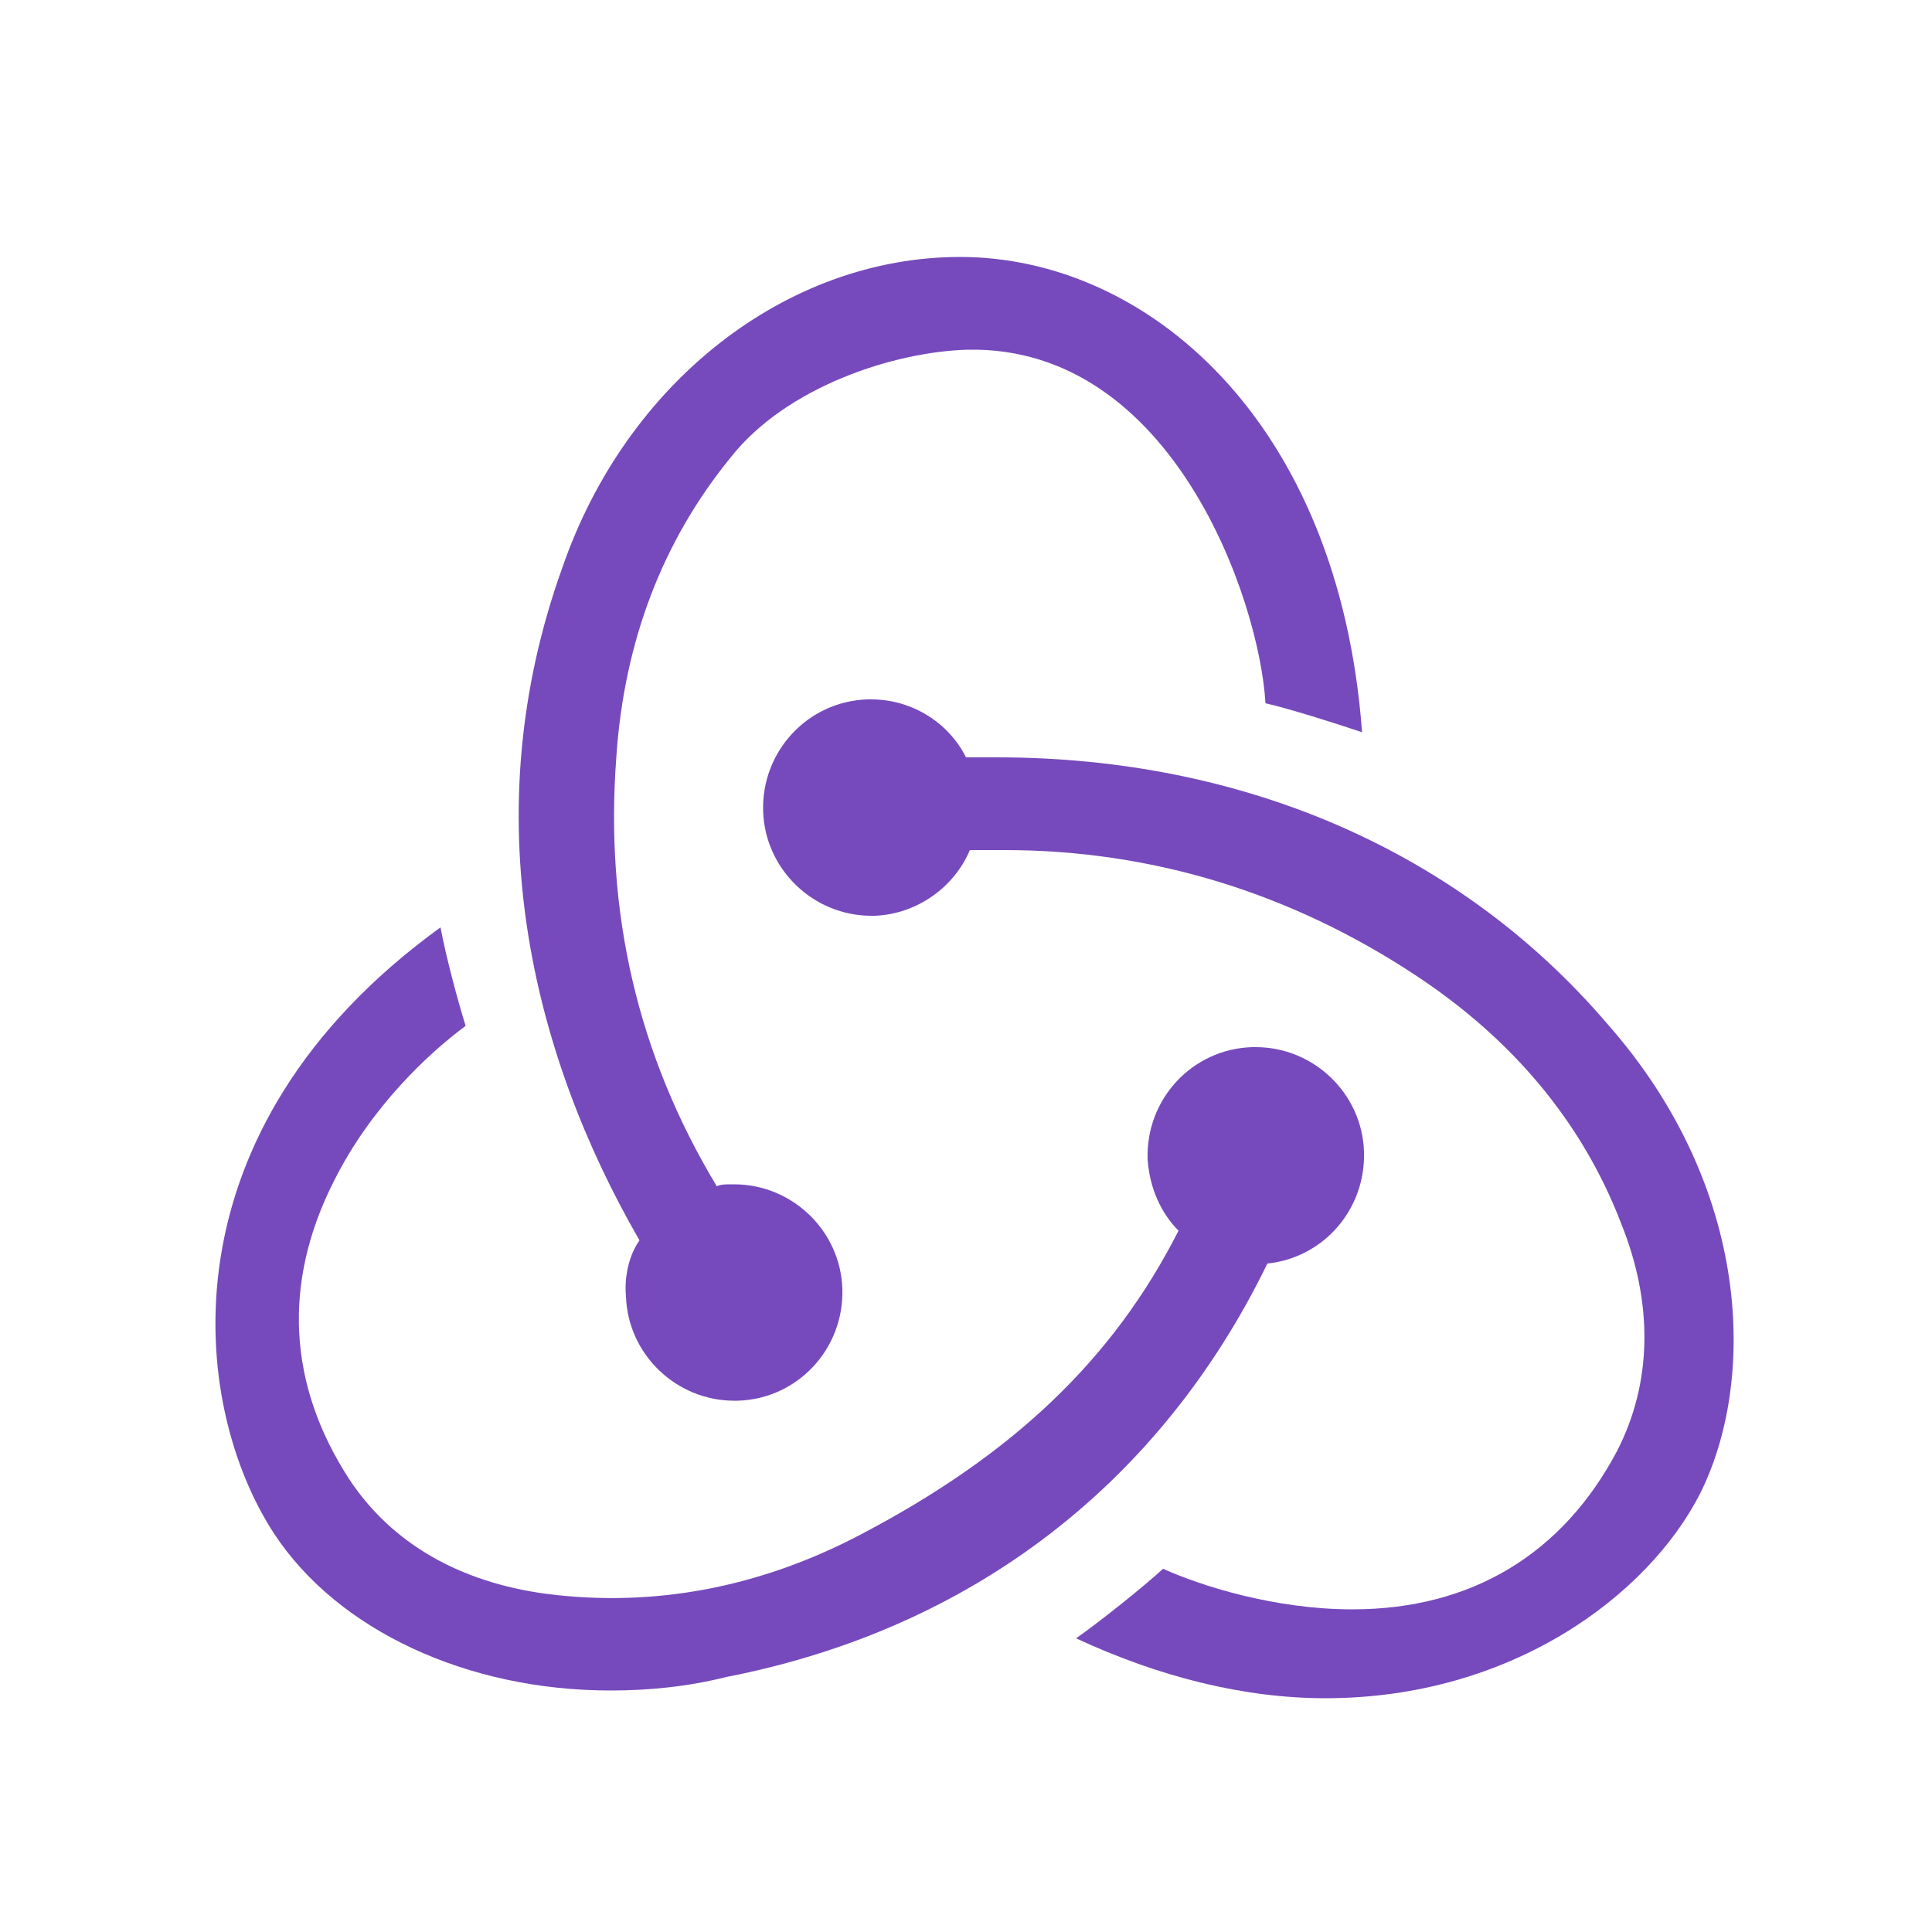
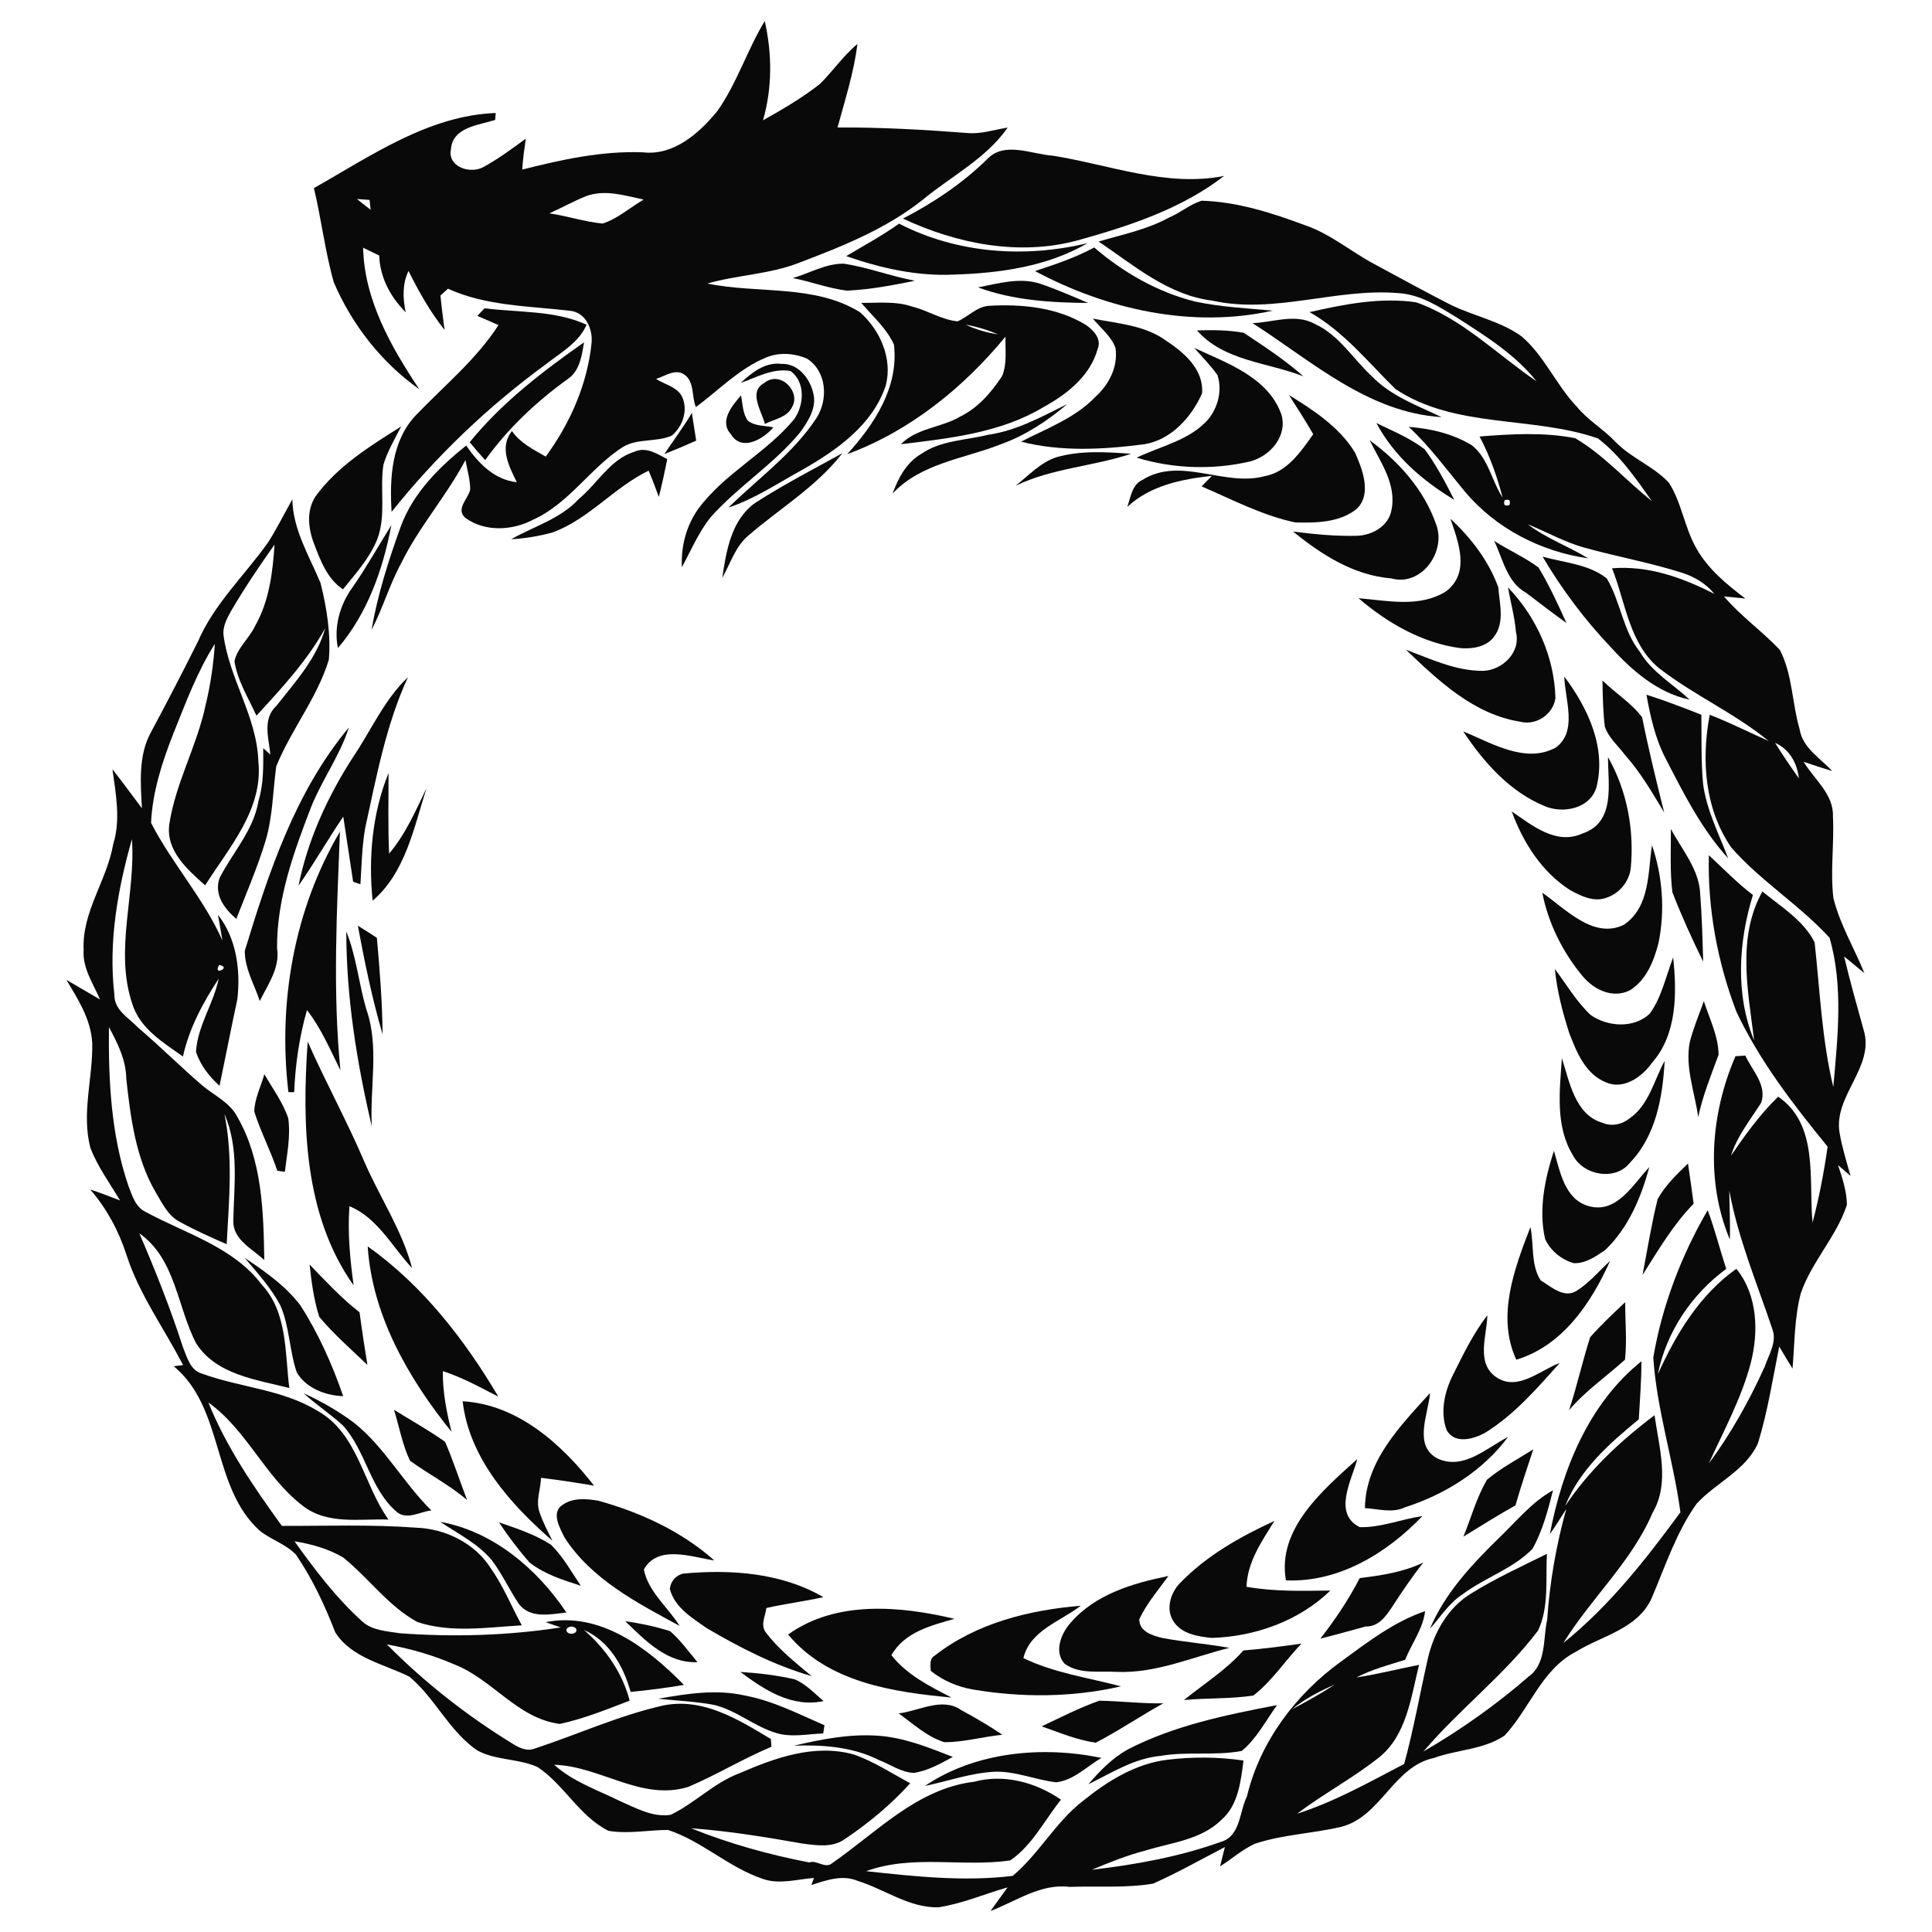
- <svg xmlns="http://www.w3.org/2000/svg" viewBox="0 0 100 100">
-   <g fill="#764ABC">
-     <path d="M65.6 65.4c2.9-.3 5.1-2.8 5-5.8-.1-3-2.6-5.4-5.6-5.4h-.2c-3.1.1-5.5 2.7-5.4 5.8.1 1.5.7 2.8 1.6 3.7-3.4 6.7-8.6 11.6-16.4 15.7-5.3 2.8-10.8 3.8-16.3 3.1-4.5-.6-8-2.6-10.2-5.9-3.2-4.9-3.5-10.2-.8-15.5 1.9-3.8 4.9-6.6 6.8-8-.4-1.3-1-3.5-1.3-5.1-14.5 10.5-13 24.7-8.6 31.4 3.3 5 10 8.1 17.4 8.1 2 0 4-.2 6-.7 12.8-2.5 22.5-10.1 28-21.4z" />
-     <path d="M83.2 53c-7.6-8.9-18.8-13.8-31.6-13.8H50c-.9-1.8-2.8-3-4.9-3h-.2c-3.1.1-5.5 2.7-5.4 5.8.1 3 2.6 5.4 5.6 5.4h.2c2.2-.1 4.1-1.5 4.9-3.4H52c7.6 0 14.8 2.2 21.3 6.5 5 3.3 8.6 7.6 10.6 12.8 1.7 4.2 1.6 8.3-.2 11.8-2.8 5.3-7.5 8.2-13.7 8.2-4 0-7.8-1.2-9.8-2.1-1.1 1-3.1 2.6-4.5 3.6 4.3 2 8.7 3.1 12.9 3.1 9.6 0 16.7-5.3 19.4-10.6 2.9-5.8 2.7-15.8-4.8-24.3z" />
-     <path d="M32.4 67.1c.1 3 2.6 5.4 5.6 5.4h.2c3.1-.1 5.5-2.7 5.4-5.8-.1-3-2.6-5.4-5.6-5.4h-.2c-.2 0-.5 0-.7.1-4.1-6.8-5.8-14.2-5.2-22.2.4-6 2.4-11.2 5.9-15.5 2.9-3.7 8.5-5.5 12.3-5.6 10.6-.2 15.1 13 15.4 18.3 1.3.3 3.5 1 5 1.5-1.2-16.2-11.2-24.6-20.8-24.6-9 0-17.3 6.5-20.6 16.1-4.6 12.8-1.6 25.1 4 34.8-.5.7-.8 1.8-.7 2.9z" />
+ <svg xmlns="http://www.w3.org/2000/svg" version="1.1" id="svg2" x="0px" y="0px" width="600px" height="600px" viewBox="0 0 600 600" enable-background="new 0 0 600 600" xml:space="preserve">
+   <g id="_x23_090909ff">
+     <path id="path26" fill="#090909" d="M222.751,34.533c6.117-8.676,9.273-18.967,14.752-28.003   c2.302,10.217,2.354,20.754-0.545,30.83c6.086-3.382,12.09-6.939,17.6-11.216c4.082-3.989,7.289-8.841,11.73-12.48   c-1.121,8.841-3.845,17.354-6.189,25.927c13.426-0.083,26.842,0.688,40.227,1.707c4.287,0.421,8.429-1.018,12.615-1.676   c-6.765,9.726-17.589,15.092-26.493,22.504c-11.318,8.975-24.868,14.382-38.242,19.46c-9.149,3.608-19.152,3.773-28.538,6.466   c15.698,3.249,33.267,0.144,47.423,8.923c6.209,5.511,10.146,14.341,8.019,22.658c-4.05,12.368-15.349,20.263-26.173,26.39   c-7.443,4.102-14.598,8.923-22.709,11.606c9.242-9.067,20.057-16.767,27.274-27.705c3.783-5.757,3.29-14.649-2.889-18.546   c-4-1.727-8.841-2.056-12.86-0.277c-8.286,3.454-14.526,10.074-21.63,15.317c-1.357-3.012-0.38-7.792-3.496-10.023   c-2.816-2.066-6.075,0.411-8.882,1.285c2.457,1.594,6.045,2.334,7.782,4.996c2.426,4.134,0.637,9.808-2.971,12.645   c-4.78,2.066-10.527,0.741-15.102,3.485c-10.106,6.466-16.695,17.518-27.808,22.555c-6.466,3.434-15.03,3.917-21.116-0.524   c-3.104-2.683,0.761-5.839,1.491-8.697c0.041-3.135-0.936-6.199-1.47-9.273c-5.85,11.123-14.352,20.632-19.903,31.931   c-3.67,6.682-5.726,14.084-9.263,20.817c1.892-11,5.315-21.691,9.098-32.167c3.804-10.311,11.863-18.35,20.293-25.083   c3.783,5.459,8.677,10.629,15.729,11.391c-2.437-4.945-5.541-10.835-1.521-15.893c2.591,3.711,6.662,5.757,10.496,7.936   c7.566-10.322,12.943-22.493,14.238-35.302c0.421-4.297-1.83-9.468-6.62-9.972c-12.738-1.511-26.051-1.429-37.976-6.867   c-0.771,0.709-1.552,1.418-2.333,2.118c0.339,3.578,0.802,7.134,1.274,10.701c-4.472-5.644-8.008-11.925-11.195-18.339   c-1.953,4.06-1.778,8.543-0.873,12.85c-4.74-4.791-7.988-10.743-8.225-17.621c-1.666-0.822-3.341-1.634-5.006-2.446   c0.36,16.212,8.697,30.84,17.456,43.968c-11.75-8.316-20.89-20.016-26.554-33.206c-2.724-9.602-3.855-19.573-6.179-29.267   c17.651-9.952,35.519-22.535,56.47-23.326c-0.042,0.535-0.144,1.625-0.186,2.159c-5.15,1.655-13.23,2.21-13.724,9.118   c-1.1,5.376,5.675,7.68,9.849,5.633c4.739-2.549,9.057-5.777,13.395-8.933c-0.463,3.187-0.915,6.384-1.11,9.602   c12.254-3.105,24.672-5.839,37.42-5.367C209.224,48.432,217.108,41.39,222.751,34.533 M182.197,60.851   c-3.968,1.563-7.689,3.669-11.586,5.407c5.562,0.802,10.958,2.652,16.551,3.167c4.637-1.511,8.513-4.955,12.707-7.453   C194.122,60.769,188.035,58.774,182.197,60.851 M110.852,61.807c1.398,1.131,2.817,2.252,4.256,3.341   c-0.083-0.76-0.257-2.302-0.339-3.063C113.463,61.992,112.157,61.899,110.852,61.807z" />
+     <path id="path28" fill="#090909" d="M306.607,49.398c5.306-5.644,13.951-1.439,20.428-1.039c17.547,2.817,35.22,9.83,53.128,6.282   c-13.271,10.27-29.503,15.544-45.449,19.995c-18.165,4.944-37.543,1.11-54.29-6.754C289.934,62.948,298.939,56.934,306.607,49.398z   " />
+     <path id="path30" fill="#090909" d="M362.943,67.625c3.547-1.48,6.549-4.133,10.229-5.294c11.029,0.329,21.712,3.732,31.981,7.566   c7.956,2.673,14.37,8.245,21.701,12.141c7.803,4.225,15.595,8.492,23.499,12.532c7.247,3.588,15.513,5.089,22.153,9.869   c7.126,6.065,10.743,15.102,17.158,21.825c3.434,4.236,8.266,6.971,11.997,10.918c4.884,5.099,11.884,7.587,16.653,12.758   c4,6.271,4.82,13.991,8.544,20.406c3.609,6.436,9.405,11.154,15.194,15.543c-2.221-0.216-4.441-0.463-6.661-0.668   c5.211,6.127,11.886,10.804,17.373,16.623c3.918,7.597,3.772,16.592,6.137,24.693c0.958,5.757,6.384,8.923,10.105,12.891   c-2.989-0.863-5.932-1.861-8.872-2.848c3.218,5.397,9.365,10.044,9.1,16.932c0.442,8.46-0.865,16.962,0.146,25.403   c2.034,8.193,6.465,15.513,9.621,23.295c-2.109-1.728-4.206-3.454-6.28-5.17c1.777,7.658,3.968,15.214,6.045,22.802   c3.576,11.544-9.541,20.539-7.443,32.104c0.771,4.504,2.16,8.853,3.382,13.242c-1.306-1.101-2.6-2.221-3.885-3.342   c1.348,3.99,2.674,8.03,2.765,12.297c-3.237,9.908-10.948,17.65-14.341,27.52c-1.993,7.617-1.882,15.555-2.56,23.357   c-1.43-2.251-2.774-4.556-4.123-6.837c-2.024,10.045-3.598,20.223-6.609,30.029c-3.784,8.451-13.026,12.244-19.03,18.752   c-6.372,8.923-9.745,19.45-14.012,29.421c-4.317,9.509-15.35,11.543-23.491,16.573c-10.683,5.507-14.361,17.753-22.186,26.06   c-6.425,4.359-14.782,4.339-21.928,6.939c-12.571,2.652-16.458,18.287-28.836,21.396c-8.85,2.084-18.102,2.352-26.779,5.25   c-3.907,1.8-7.155,4.709-10.765,7.012c0.461-2.006,0.975-4.01,1.479-5.993c-7.401,3.833-14.68,7.967-22.296,11.358   c-8.553,1.439-17.324,0.701-25.957,1.008c-8.996-1.11-16.531,4.462-24.539,7.483c1.758-2.458,3.547-4.871,5.305-7.331   c-7.157,2.057-14.105,5.068-21.497,6.198c-9.149,0.175-16.695-5.633-25.124-8.233c-4.74-1.986-9.756-0.165-14.311,1.314   c0.257-0.74,0.514-1.472,0.781-2.2c-5.212,0.392-10.702,2.096-15.811,0.309c-10.589-3.527-18.916-11.739-29.494-15.226   c-6.158,0.028-12.326,1.313-18.484,0.277c-9.077-4.514-13.744-14.31-22.041-19.817c-5.921-2.652-12.922-2.028-18.668-5.12   c-8.759-5.941-13.086-16.243-21.126-22.926c-7.834-3.938-17.949-5.797-22.997-13.726c-3.279-8.427-7.114-16.693-12.233-24.179   c-3.125-3.269-7.7-4.616-11.206-7.401c-15.05-13.517-10.979-38.026-26.749-51.113c0.966-0.135,1.922-0.258,2.889-0.361   c-5.88-11.453-13.662-21.98-17.61-34.356c-2.396-7.392-6.127-14.301-11.216-20.172c3.135,1.019,6.199,2.221,9.273,3.414   c-3.187-5.345-6.949-10.455-9.201-16.284c-2.868-10.764,0.792-21.773,0.555-32.619c-0.411-7.361-4.39-13.529-8.039-19.625   c3.485,2.036,6.98,4.072,10.465,6.117c-2.128-4.976-5.5-9.726-5.099-15.4c-0.586-11.791,7.257-21.588,9.19-32.876   c2.364-7.587,0.802-15.585-0.247-23.233c3.136,3.969,6.096,8.081,9.16,12.11c-0.421-7.844-1.151-16.294,2.725-23.46   c5.027-9.365,9.92-18.813,14.68-28.332c5.007-11.688,14.506-20.53,21.764-30.759c2.765-4.317,5.027-8.923,7.535-13.385   c0.226,9.499,5.233,17.518,8.769,25.989c1.923,7.72,3.229,15.821,2.58,23.789c-3.608,11.915-11.708,21.711-16.345,33.164   c-1.049,7.71-1.069,15.615-3.321,23.13c-2.518,8.265-5.941,16.191-9.077,24.23c-3.649-3.146-7.063-7.546-5.161-12.789   c4.061-7.864,10.558-14.804,12.048-23.84c1.634-5.326,1.501-10.897,1.47-16.397c0.74,0.658,1.48,1.316,2.22,1.984   c-0.503-5.088-2.529-11.092,1.861-15.112c5.891-7.474,12.563-14.752,15.184-24.148c-5.644,10.167-13.55,18.679-21.373,27.191   c-2.508-5.531-5.891-10.856-6.826-16.932c0.915-4.205,4.667-7.155,6.445-11c4.369-7.7,5.428-16.541,6.004-25.197   c-4.78,6.724-9.386,13.58-13.55,20.705c-1.223,2.241-2.56,4.677-2.302,7.319c1.747,13.601,10.393,25.403,10.825,39.291   c1.563,14.917-9.108,26.75-16.52,38.5c-5.511-4.935-12.254-10.712-11.134-18.978c1.953-12.861,8.625-24.354,11.277-37.029   c1.511-6.22,2.447-12.583,2.868-18.977c-5.459,8.583-8.985,18.165-12.768,27.551c-3.546,8.964-6.621,18.412-7.042,28.034   c6.507,12.655,16.346,23.418,22.154,36.515c-0.432-2.673-0.915-5.325-1.378-7.988c5.736,7.32,7.052,17.158,6.035,26.174   c-1.923,8.963-3.681,17.959-5.542,26.943c-3.228-2.867-5.931-6.394-7.319-10.506c0.462-8.091,5.448-14.918,7.052-22.752   c-4.883,7.443-9.16,15.38-11.092,24.158c-6.25-4.396-13.385-8.674-15.78-16.458c-5.541-16.592,1.151-34.038-0.072-51.011   c-4.441,15.605-7.34,32.002-5.449,48.234c-0.103,4.862,4.462,7.197,7.34,10.252c6.826,5.807,13.169,12.142,19.964,17.99   c3.742,3.136,8.605,5.293,10.918,9.818c7.71,13.457,8.08,29.329,8.337,44.41c-3.68-3.486-9.611-6.23-9.632-11.987   c0.206-11.204,1.882-22.791-2.755-33.379c2.734,13.393,1.418,26.932,0.699,40.431c-5.017-2.179-10.023-4.422-14.814-7.084   c-3.578-1.945-5.274-5.859-7.309-9.17c-6.158-10.642-7.71-23.05-9.047-35.065c-0.072-5.849-2.683-11.104-5.397-16.097   c-0.164,16.528,0.638,33.431,6.025,49.209c1.182,3.014,2.169,6.653,5.345,8.159c12.398,6.747,27.181,10.849,36.053,22.557   c8.08,8.668,7.216,21.125,8.594,32.147c-10.271-2.602-22.689-4.111-28.929-13.868c-5.901-11.298-6.322-26.187-17.641-34.172   c4.965,11.565,9.632,23.255,13.498,35.24c1.295,3.146,2.261,7.331,6.014,8.358c11.792,4.297,24.91,4.863,35.806,11.525   c12.593,7.02,14.197,22.802,22.051,33.772c-9.006-0.3-19.111,1.727-26.77-4.392c-11.545-8.87-17.25-23.458-29.166-31.971   c5.593,13.856,14.105,26.297,22.833,38.336c13.848,0.04,27.715-0.486,41.542,0.542c9.149,0.299,18.381,4.761,23.347,12.636   c3.875,5.501,6.404,11.801,9.622,17.703c-10.743,0.616-22,2.447-32.424-1.028c-9.077-4.945-15.132-13.693-23.079-20.068   c-4.605-2.704-9.849-4.152-15.091-5.006c6.292,8.809,12.912,17.527,20.961,24.825c3.146,2.92,7.751,3.084,11.74,3.732   c16.644,1.233,33.462,0.741,49.972-1.799c-1.563-0.556-3.125-1.1-4.677-1.645c17.003-3.373,31.807,8.11,42.951,19.49   c-5.49,0.934-11.01,1.635-16.551,2.179c-2.231-7.967-6.58-15.729-14.485-19.245c6.744,5.871,11.905,13.271,14.187,21.948   c-7.124,2.734-14.238,5.634-21.722,7.238c-13.169-1.705-20.899-13.921-32.773-18.493c-6.682-2.931-13.766-4.904-20.92-6.22   c11.781,11.914,25.084,22.319,39.384,31.058c1.902,1.148,4.184,2.198,6.415,1.345c13.344-4.379,26.235-10.3,39.959-13.404   c12.408-2.56,23.387,4.317,33.503,10.403c0.041,0.596,0.134,1.799,0.175,2.407c-8.8,3.69-16.993,8.696-25.752,12.429   c-14.578,4.573-27.376-6.446-41.707-6.845c5.788,5.242,13.333,7.792,20.231,11.184c5.027,2.168,10.167,5.202,15.903,4.369   c7.422-3.528,13.303-9.807,21.044-12.769c11.236-4.873,23.583-9.427,35.97-5.951c6.158,2.188,11.679,5.819,17.405,8.913   c-6.045,6.702-13.066,12.511-20.571,17.517c-3.855,2.558-8.717,1.759-13.045,1.181c-11.411-2.014-22.874-3.883-34.429-4.729   c11.853,4.78,24.21,8.214,36.752,10.63c1.819-0.946,4.924,1.945,6.867,0.349c13.96-9.631,26.564-23.314,44.296-25.421   c9.335-2.508,19.173,0.207,26.956,5.562c-5.077,6.361-8.966,14.246-15.748,18.872c-14.804,2.162-30.275-1.941-44.75,3.341   c15.071,1.637,30.389,3.301,45.501,1.462c8.142-6.787,13.323-16.748,21.833-23.294c7.618-6.147,16.366-11.607,26.278-12.781   c7.804-0.945,15.78-0.894,23.573,0.257c-0.854,6.468-1.604,13.858-6.888,18.444c-6.332,6.208-15.483,6.999-23.531,9.497   c-5.736,1.479-11.247,3.711-16.706,5.981c13.55-1.582,27.171-4.029,40.029-8.644c6.199-1.749,5.789-9.405,8.163-14.147   c4.07-17.003,15.173-31.734,29.206-41.871c8.183-5.975,16.407-12.357,26.121-15.656c-0.626,5.489-4.194,10.063-6.198,15.111   c-5.12,1.594-10.332,3.002-15.122,5.467c6.548-0.974,12.953-2.632,19.45-3.905c-2.548,10.136-3.845,22.091-12.717,28.979   c-8.009,6.312-17.045,11.122-25.177,17.26c11.688-3.742,22.432-9.807,33.268-15.46c2.939-10.784,4.872-21.783,7.34-32.672   c1.84-8.101,6.221-15.883,13.487-20.283c7.506-4.689,15.595-8.349,23.501-12.297c-0.433,7.875,0.719,16.438-2.725,23.791   c-10.443,13.825-24.437,24.426-35.631,37.605c11.555-6.714,22.536-14.465,32.619-23.235c5.654-4.029,4.481-11.76,5.817-17.722   c0.792-11.637,2.806-23.131,5.923-34.356c-1.666,2.61-3.29,5.262-5.089,7.792c3.834-20.077,12.079-40.578,28.435-53.675   c0.011,6.023-0.483,12.009-0.812,18.021c-9.16,7.525-18.371,15.637-22.874,26.924c7.412-11.103,17.148-20.21,27.767-28.199   c1.357,9.952,4.854,21.013-0.616,30.306c-6.497,15.216-19.101,26.503-27.694,40.422c14.239-11.452,25.598-25.927,36.341-40.586   c-2.159-16.129-7.35-31.798-8.429-48.061c2.745-16.078,8.707-31.673,16.9-45.768c2.23,5.974,3.762,12.185,5.766,18.237   c-10.742,7.895-18.616,19.604-21.249,32.711c5.664-12.512,12.994-24.673,24.395-32.733c6.6,8.161,6.98,19.563,4.431,29.381   c-2.909,10.928-8.348,20.889-13.015,31.119c6.898-9.335,12.583-19.512,17.365-30.07c1.222-3.69,3.854-7.555,2.436-11.564   c-4.779-14.269-10.712-28.292-13.417-43.156c0.031,5.058,0.329,10.157,0.175,15.227c-7.628-18.237-5.973-39.044,1.729-56.952   c0.771-0.051,2.303-0.151,3.073-0.205c2.086,4.638,6.764,9.067,4.946,14.607c-3.372,5.347-7.474,10.352-9.406,16.471   c4.432-6.447,9.006-12.84,14.649-18.31c12.717,8.717,9.417,25.803,10.683,39.085c2.056-7.75,3.546-15.636,4.688-23.563   c-10.683-13.075-21.096-26.574-28.333-41.901c-5.9-15.462-8.975-32.044-8.553-48.616c4.503,4.173,8.769,8.625,13.684,12.356   c-4.481,14.536-5.521,30.892,0.38,45.182c-1.892-15.328-5.407-32.022,2.569-46.271c5.748,4.749,12.8,8.964,16.214,15.811   c1.646,15,2.241,30.183,5.799,44.924c1.347-15.348,3.177-31.437-1.173-46.374c-9.333-10.188-21.343-17.559-30.471-27.962   c-8.296-11.987-9.397-27.263-6.734-41.275c6.23,2.406,12.202,5.438,18.311,8.163c-10.579-8.687-23.243-14.258-34.037-22.617   c-9.357-7.761-10.363-20.426-14.62-31.036c11.278-0.925,21.957,2.92,31.806,7.967c-2.6-3.217-6.219-5.375-10.146-6.6   c-9.9-3.146-20.159-4.976-30.152-7.761c-6.168-1.686-11.751-4.883-17.65-7.258c5.735,4.379,12.623,6.815,18.74,10.559   c-14.64-2.056-28.714-9.283-38.243-20.684c-5.695-6.826-10.938-14.073-17.486-20.139c6.785,0.503,13.673,2.128,19.543,5.675   c5.191,4.009,6.158,11.02,9.621,16.284c-1.746-6.559-3.967-12.984-7.175-18.978c9.89-0.761,19.903-1.388,29.721,0.535   c8.892,5.232,15.739,13.138,23.777,19.502c-4.934-6.97-9.889-14.208-16.735-19.44c-20.406-7.073-44.327-2.951-62.895-15.349   c-8.522-8.378-16.088-17.888-26.657-23.871c10.783-2.437,22.01-4.678,33.102-3.043c14.258,5.027,25.083,16.161,37.389,24.529   c-6.652-8.358-15.852-14.084-24.725-19.78c-5.613-3.413-11.359-7.206-18.154-7.597c-19.338-1.655-38.54,6.61-57.815,2.323   c-13.685-1.666-24.322-10.948-35.313-18.351C348.52,72.848,356.147,71.316,362.943,67.625 M467.268,155.357   c-0.453,1.429,0.052,1.933,1.49,1.491C469.2,155.409,468.706,154.904,467.268,155.357 M551.268,230.69   c2.323,3.773,4.842,7.412,7.381,11.051C558.124,236.972,555.771,232.716,551.268,230.69 M68.117,299.671   C65.752,303.207,72.137,300.483,68.117,299.671 M175.935,505.984c-0.37,1.852,3.423,1.852,3.063,0   C178.424,504.874,176.511,504.874,175.935,505.984 M401.31,530.812c4.515-2.405,8.985-4.894,13.271-7.688   C409.894,525.189,405.277,527.543,401.31,530.812z" />
+     <path id="path32" fill="#090909" d="M279.211,69.456c18.011,9.262,39.023,10.772,58.567,6.044   c-12.472,7.289-27.347,9.355-41.574,9.776c-11.401,0.555-22.699-2.004-33.411-5.736C268.314,76.261,273.969,73.187,279.211,69.456z   " />
+     <path id="path34" fill="#090909" d="M339.813,76.857c9.049,7.772,19.668,13.878,31.304,16.788   c7.938,1.696,16.068,2.087,24.148,2.827c-25.043,5.593-51.504-0.339-73.843-12.295C327.692,82.121,333.984,80.013,339.813,76.857z" />
+     <path id="path36" fill="#090909" d="M246.212,86.356c5.243-1.521,10.311-4.564,15.903-4.472c7.453,1.162,14.567,3.917,22,5.294   c-6.959,1.45-13.991,2.755-21.105,3.084C257.294,89.563,251.834,87.456,246.212,86.356z" />
+     <path id="path38" fill="#090909" d="M303.719,89.255c6.271-1.213,12.984-3.217,19.338-1.131c5.069,1.717,9.961,3.866,14.885,5.963   C326.388,94.005,314.657,93.275,303.719,89.255z" />
+     <path id="path40" fill="#090909" d="M267.47,94.066c5.305,0.041,10.764-0.617,15.893,1.182c4.771,1.162,9.047,4.05,13.991,4.554   c3.29-1.377,5.819-4.451,9.561-4.811c10.229-0.638,21.312,0.421,30.244,5.87c2.345,1.573,5.038,4.379,3.753,7.433   c-2.323,8.492-9.551,14.135-16.921,18.186c-13.304,7.967-29.104,9.643-44.205,11.473c4.965-5.089,12.552-5.099,18.422-8.584   c5.53-2.714,9.684-7.515,13.004-12.593c1.604-3.834,0.945-8.152,1.049-12.224c-13.014,15.842-29.781,29.381-49.16,36.495   c8.44-9.252,16.079-20.838,14.526-34.027C275.367,101.961,270.977,98.229,267.47,94.066 M299.905,100.831   c3.177,1.5,6.57,2.498,10.044,3.002C306.722,102.465,303.359,101.438,299.905,100.831z" />
+     <path id="path42" fill="#090909" d="M150.491,95.731c10.568,1.388,21.784,0.576,31.684,5.12   c-2.437,5.572-7.916,8.573-12.501,12.161c-17.97,13.118-34.192,28.579-48.06,45.953c-0.638-10.434-0.062-21.958,7.525-29.998   c8.749-9.139,18.731-17.26,25.66-27.993c-2.179-0.987-4.359-1.943-6.548-2.868C148.99,97.314,149.741,96.523,150.491,95.731z" />
+     <path id="path44" fill="#090909" d="M339.392,98.939c7.68,1.553,16.128,2.046,22.679,6.816c5.562,3.649,11.844,8.954,11.235,16.407   c-3.288,7.463-9.703,14.577-18.152,15.832c-12.625,1.614-25.598,2.354-38.05-0.833c8.009-4.133,16.778-7.299,23.143-13.981   c4.175-3.783,7.043-9.324,6.179-15.122C345.087,104.367,341.808,101.899,339.392,98.939z" />
+     <path id="path46" fill="#090909" d="M388.983,100.348c6.322-0.206,13.354-3.105,19.348,0.257   c7.483,3.382,11.863,10.856,17.712,16.253c5.933,6.168,14.124,9.067,21.659,12.686   C424.769,128.104,407.354,112.128,388.983,100.348z" />
+     <path id="path48" fill="#090909" d="M371.732,102.609c4.854-0.144,9.767-0.134,14.545,0.749c6.333,4.226,12.788,8.43,18.495,13.508   C393.609,112.499,380.091,112.16,371.732,102.609z" />
+     <path id="path50" fill="#090909" d="M145.865,137.336c9.972-12.285,22.647-22,35.528-31.036c-0.688,3.989-1.305,8.841-4.975,11.339   c-9.808,7.063-18.679,15.41-25.752,25.249C149.011,141.088,147.419,139.227,145.865,137.336z" />
+     <path id="path52" fill="#090909" d="M370.9,108.058c10.105,4.688,22.915,9.078,27.027,20.612c2.065,6.815-3.599,13.118-9.829,14.67   c-11.554,2.652-23.768,2.241-35.099-1.213c7.517-3.608,16.366-5.335,22.145-11.802c3.137-3.752,4.502-9.16,2.94-13.857   C375.938,113.455,373.337,110.833,370.9,108.058z" />
+     <path id="path54" fill="#090909" d="M230,118.914c3.526-3.208,7.597-6.559,12.799-5.901c4.976-0.175,8.666,4.421,9.715,8.892   c1.315,4.493-1.501,8.882-4.02,12.358c-8.204,9.96-19.389,16.859-27.921,26.502c-3.67,4.667-5.993,10.208-8.81,15.399   c-0.308-6.404,1.336-12.86,5.068-18.103c8.142-11.083,21.022-17.282,29.751-27.809c3.167-4.379,3.639-11.586-1.08-15.04   C239.929,114.267,235.037,117.197,230,118.914z" />
+     <path id="path56" fill="#090909" d="M237.359,118.934c4.965-4.082,11.535,2.817,8.584,7.546c-1.521,3.187-5.664,3.763-8.409,5.181   C236.538,127.631,232.292,121.638,237.359,118.934z" />
+     <path id="path58" fill="#090909" d="M227.029,134.91c-3.763-4.04,0.288-8.903,3.094-12.1c0.555,2.642,0.483,5.664,2.18,7.885   c2.21,1.675,5.253,1.48,7.885,2.015C237.103,136.359,230.329,140.358,227.029,134.91z" />
+     <path id="path60" fill="#090909" d="M400.302,122.687c7.698,4.739,15.719,10.002,20.52,17.887   c2.271,5.099,5.292,12.84,0.543,17.436c-5.264,4.307-12.717,4.41-19.143,4.235c-10.227-2.169-19.532-7.104-29.07-11.195   c1.069-1.1,2.159-2.189,3.236-3.279c-9.396,1.039-19.142,2.992-26.297,9.643c1.051-2.991,1.45-6.877,4.709-8.378   c11.812-7.392,25.351,2.21,37.925-1.151c6.98-1.234,11.297-7.659,15.11-13.036C405.463,130.715,402.861,126.706,400.302,122.687z" />
+     <path id="path62" fill="#090909" d="M306.885,135.022c8.842-1.264,16.693-5.644,24.568-9.54   c-6.137,5.243-13.015,9.744-20.631,12.49c-11.413,4.513-24.858,5.87-33.617,15.317c1.727-4.791,4.297-9.653,8.852-12.306   C292.194,136.729,299.894,136.76,306.885,135.022z" />
+     <path id="path64" fill="#090909" d="M206.323,141.016c2.838-4.277,5.932-8.368,8.543-12.789c0.463,2.878,0.874,5.747,1.336,8.625   C212.935,138.312,209.644,139.69,206.323,141.016z" />
+     <path id="path66" fill="#090909" d="M427.452,131.383c5.099,2.478,10.467,4.678,14.988,8.152c3.62,4.873,6.438,10.291,9.201,15.688   C441.762,149.292,432.951,141.674,427.452,131.383z" />
+     <path id="path68" fill="#090909" d="M97.93,154.257c6.815-9.458,16.962-15.708,26.667-21.825c-1.974,3.855-4.205,7.618-5.5,11.781   c-1.223,7.71,0.905,15.739-1.922,23.212c-2.365,5.921-6.713,10.691-10.661,15.595c-4.894-3.238-6.98-8.913-8.985-14.156   C95.729,164.229,95.103,158.626,97.93,154.257z" />
+     <path id="path70" fill="#090909" d="M425.376,136.75c9.015,6.527,16.89,15.389,20.591,26.019   c3.311,8.358-4.421,19.502-13.891,16.86c-11.636-0.936-21.7-7.381-30.502-14.557c6.631,0.854,13.304,1.501,20.018,1.316   c4.667-0.206,9.654-3.053,10.537-7.967C433.805,150.422,428.686,143.493,425.376,136.75z" />
+     <path id="path72" fill="#090909" d="M196.959,140.307c3.835-1.696,7.093,0.678,10.27,2.272c-0.781,3.927-1.645,7.854-2.622,11.75   c-1.018-2.775-2.015-5.469-3.176-8.162c-10.671,5.15-18.494,14.988-29.71,19.152c-4.225,1.182-8.563,1.901-12.942,2.138   c7.083-4.04,15.328-6.332,20.982-12.511C185.518,150.197,189.485,142.641,196.959,140.307z" />
+     <path id="path74" fill="#090909" d="M328.165,141.973c7.523-2.139,15.408-1.594,23.108-1.05c-11.8,3.948-24.539,4.451-35.857,9.931   C319.458,147.657,323.139,143.596,328.165,141.973z" />
+     <path id="path76" fill="#090909" d="M234.461,156.221c8.759-5.654,18.032-10.445,27.15-15.482   c-8.008,10.373-19.491,17.178-29.278,25.649c-4.01,3.413-5.5,8.635-8.029,13.066C225.549,171.065,227.1,161.515,234.461,156.221z" />
+     <path id="path78" fill="#090909" d="M450.428,161.093c6.385,5.911,11.895,13.077,14.876,21.291   c0.37,4.935,2.057,10.917-1.255,15.246c-2.281,3.279-6.753,3.947-10.443,3.66c-11.905-1.552-22.71-7.803-31.705-15.502   c9.067,0.74,18.947,3.001,27.161-2.118C456.648,177.891,452.937,168.403,450.428,161.093z" />
+     <path id="path80" fill="#090909" d="M109.536,182.322c4.328-6.219,8.008-12.84,12.018-19.255   c-2.601,13.673-7.422,27.5-16.613,38.191C103.594,194.627,105.588,187.719,109.536,182.322z" />
+     <path id="path82" fill="#090909" d="M464.039,168.002c4.514,2.857,9.468,5.068,13.773,8.245c3.32,5.51,6.016,11.38,8.666,17.241   c-4.245-3.053-8.398-6.22-12.54-9.396C467.956,180.8,466.773,173.615,464.039,168.002z" />
+     <path id="path84" fill="#090909" d="M479.069,172.885c6.672,1.84,14.331,2.323,19.912,6.733   c4.287,7.083,4.956,16.068,10.229,22.729c3.722,6.364,10.271,10.034,15.524,14.938c-9.92-2.087-17.879-8.995-24.51-16.315   C492.135,192.458,485.042,182.99,479.069,172.885z" />
+     <path id="path86" fill="#090909" d="M468.315,182.415c8.833,9.211,14.393,21.547,14.744,34.346   c-0.649,5.048-5.982,8.708-11.052,7.351c-14.321-2.292-25.28-12.686-35.384-22.339c7.739,2.899,15.513,6.621,23.942,6.569   c5.911-0.164,11.832-5.706,10.228-12.018C470.413,191.615,469.128,187.051,468.315,182.415z" />
+     <path id="path90" fill="#090909" d="M109.721,235.008c5.582-8.265,9.622-17.723,16.962-24.693   c-6.826,14.825-9.787,30.975-13.262,46.806c-1.028,5.767-1.1,11.658-1.491,17.507c-0.565-0.205-1.696-0.596-2.262-0.801   c-1.028-6.744-2.045-13.488-3.063-20.221c-4.78,7.052-8.995,14.464-13.899,21.444C95.617,260.708,101.795,247.242,109.721,235.008z   " />
+     <path id="path92" fill="#090909" d="M485.813,210.13c7.309,9.725,13.199,22.174,9.919,34.562c-2.097,6.456-10.24,8.06-15.956,5.685   c-10.887-4.462-18.997-13.631-25.361-23.244c8.738,3.587,19.358,10.177,28.754,5.026   C490.048,227.144,485.977,217.172,485.813,210.13z" />
+     <path id="path94" fill="#090909" d="M497.666,211.323c3.938,3.927,8.954,6.949,12.306,11.442c1.994,9.92,4.399,19.738,6.857,29.556   c-3.712-6.147-7.32-12.429-12.121-17.795c-2.138-2.899-5.151-5.367-6.32-8.882C497.841,220.883,497.717,216.103,497.666,211.323z" />
+     <path id="path98" fill="#090909" d="M511.318,215.743c5.768,1.82,11.422,4.02,17.057,6.23c0.092,7.175-0.124,14.382,0.543,21.537   c1.101,8.163,4.905,15.472,7.793,23.069c-8.336-9.15-13.909-20.293-19.522-31.19C514.021,229.262,512.531,222.477,511.318,215.743z   " />
+     <path id="path100" fill="#090909" d="M76.021,295.292c7.453-24.426,15.677-49.427,32.321-69.36   c-2.775,8.748-8.358,16.243-11.74,24.744c-5.397,14.012-10.671,28.548-10.558,43.784c0.957,6.138-2.827,11.215-5.356,16.407   C78.983,305.757,75.98,300.751,76.021,295.292z" />
+     <path id="path102" fill="#090909" d="M499.383,235.122c5.939,10.465,8.202,22.678,7.05,34.613   c-0.555,4.143-3.575,7.792-7.564,9.067c-3.885,1.471-8.03-0.576-11.359-2.437c-8.779-5.654-14.505-14.742-18.031-24.384   c6.238,4.297,13.784,10.547,21.874,6.908C501.85,255.466,499.353,243.51,499.383,235.122z" />
+     <path id="path104" fill="#090909" d="M115.725,279.707c-1.356-13.384-0.124-27.119,4.935-39.64   c0.031,8.337-0.206,16.685,0.185,25.032c5.089-6.034,8.255-13.292,11.617-20.344C128.585,256.885,125.913,271.051,115.725,279.707z   " />
+     <path id="path108" fill="#090909" d="M518.915,257.46c3.475,6.518,8.872,12.634,9.106,20.334c0.536,6.929,0.71,13.889,0.917,20.838   c-3.487-7.052-6.733-14.228-9.573-21.558C518.587,270.568,518.926,263.999,518.915,257.46z" />
+     <path id="path110" fill="#090909" d="M89.572,339.178c-3.3-27.715,1.737-56.736,15.996-80.886   c-0.946,24.683-2.282,49.438,0.154,74.09c-3.187-6.383-5.973-13.025-10.393-18.698c-2.375,8.316-3.609,16.859-3.969,25.494   C90.918,339.178,90.014,339.178,89.572,339.178z" />
+     <path id="path112" fill="#090909" d="M513.035,262.487c3.32,9.674,4.083,20.314,2.036,30.337   c-1.42,5.593-3.794,11.586-8.935,14.752c-5.366,2.632-11.121-0.226-14.596-4.369c-6.21-7.432-10.691-16.438-12.572-25.957   c7.134,4.904,15.852,14.546,25.31,9.961C512.429,281.732,511.76,270.989,513.035,262.487z" />
+     <path id="path114" fill="#090909" d="M111.129,287.489c1.994,1.203,3.958,2.478,5.911,3.763c0.895,9.961,1.686,19.954,1.778,29.967   C115.571,310.146,113.246,298.828,111.129,287.489z" />
+     <path id="path116" fill="#090909" d="M107.542,289.277c3.105,7.69,3.876,16.067,6.168,24.005   c4.194,11.739,1.059,24.405,1.768,36.587C110.811,330.05,107.552,309.694,107.542,289.277z" />
+     <path id="path118" fill="#090909" d="M512.356,314.804c3.731-5.204,4.986-11.597,7.258-17.477   c1.172,10.959,1.244,23.84-6.497,32.64c-3.031,4.359-8.85,8.604-14.329,6.179c-6.447-2.54-9.159-9.407-11.472-15.391   c-2.046-6.455-3.794-13.055-4.432-19.812c3.619,4.801,6.66,10.096,11.08,14.246C499.27,318.937,507.432,319.46,512.356,314.804z" />
+     <path id="path120" fill="#090909" d="M529.143,310.918c1.747,5.438,4.533,10.865,4.574,16.654   c-2.334,6.373-4.912,12.665-6.331,19.348c-1.05-7.69-4.102-15.338-2.633-23.195C525.854,319.348,527.633,315.163,529.143,310.918z" />
+     <path id="path122" fill="#090909" d="M109.824,399.185c-15.472-21.743-16.037-50.169-14.269-75.694   c5.562,12.614,12.233,24.693,17.63,37.378c4.791,11.029,11.7,21.226,14.804,32.959c-6.209-6.578-10.723-15.667-19.471-19.224   C107.922,382.838,108.702,391.032,109.824,399.185z" />
+     <path id="path124" fill="#090909" d="M488.455,358.731c-5.521-9.047-4.071-20.046-3.395-30.102   c2.335,7.261,4.092,17.601,12.573,20.057c2.744,1.183,5.952,0.597,8.275-1.243c6.198-4.194,7.688-11.81,11.073-17.99   c-0.618,11.164-2.675,23.253-10.784,31.634C501.634,366.904,491.672,365.032,488.455,358.731z" />
+     <path id="path126" fill="#090909" d="M82.098,333.605c2.58,4.462,5.726,8.716,7.412,13.632c0.792,5.573-0.381,11.165-1.049,16.695   c-0.586-0.093-1.769-0.268-2.354-0.35c-2.056-6.263-5.182-12.109-7.145-18.402C79.076,341.151,81.019,337.44,82.098,333.605z" />
+     <path id="path128" fill="#090909" d="M479.85,384.812c-2.086-9.189-0.092-18.616,2.735-27.427   c1.879,6.333,3.288,14.988,10.671,17.146c8.808,2.58,13.848-6.672,18.955-12.089c-2.529,9.447-6.569,18.998-13.766,25.823   c-2.849,1.943-6.116,4.194-9.715,4.02C484.949,391.247,481.495,388.38,479.85,384.812z" />
+     <path id="path130" fill="#090909" d="M514.783,372.424c2.344-4.297,5.963-7.698,9.438-11.082c0.637,4.143,1.181,8.316,1.746,12.481   c-6.384,6.537-10.988,14.464-15.862,22.124C511.606,388.091,512.87,380.186,514.783,372.424z" />
+     <path id="path132" fill="#090909" d="M470.896,422.272c-6.219-13.446-0.577-28.341,4.391-41.191   c1.141,5.355,0.063,11.678,3.147,16.509c3.113,1.914,7.196,5.677,11.062,3.373c4.02-2.487,7.073-6.22,10.537-9.377   C494.16,404.644,485.31,417.924,470.896,422.272z" />
+     <path id="path134" fill="#090909" d="M114.193,387.073c16.973,12.057,30.069,28.877,40.576,46.683   c-5.624-2.89-11.185-5.994-17.24-7.938c-0.093,6.404,1.161,12.676,2.703,18.866C126.95,428.184,115.6,408.673,114.193,387.073z" />
+     <path id="path136" fill="#090909" d="M75.971,390.631c6.281,4.204,12.676,8.655,17.302,14.741   c5.633,8.769,9.92,18.382,13.313,28.229c-5.5-0.204-11.544-2.476-14.423-7.391c-2.313-6.753-2.221-14.216-5.099-20.806   C84.154,399.923,79.95,395.329,75.971,390.631z" />
+     <path id="path138" fill="#090909" d="M96.141,392.717c4.985,5.13,9.838,10.425,15.513,14.813c0.73,5.451,1.573,10.906,2.447,16.346   c-5.099-4.854-10.435-9.51-14.948-14.906C97.467,403.758,96.757,398.187,96.141,392.717z" />
+     <path id="path140" fill="#090909" d="M493.832,415.293c3.392-3.835,7.145-7.383,10.887-10.889   c-0.029,5.934,0.586,11.927-0.063,17.856c-5.776,5.223-12.306,9.695-17.373,15.677   C489.761,430.477,491.437,422.757,493.832,415.293z" />
+     <path id="path142" fill="#090909" d="M451.426,426.602c3.114-6.24,6.198-12.583,10.486-18.127   c-0.135,6.314-3.661,14.896,2.815,19.255c6.6,4.432,13.476-2.138,19.686-4.461c-7.002,7.813-14.002,15.954-22.985,21.559   c-3.62,2.086-9.602,3.834-12.15-0.679C447.118,438.443,448.691,431.854,451.426,426.602z" />
+     <path id="path144" fill="#090909" d="M94.332,432.707c5.572,2.54,10.907,5.603,15.801,9.295   c9.458,7.615,15.225,18.637,23.84,27.078c-3.464,0.369-7.299,2.919-10.455,0.7c-8.595-7.021-9.756-19.101-17.065-27.122   C102.597,439.112,98.177,436.253,94.332,432.707z" />
+     <path id="path146" fill="#090909" d="M423.885,468.359c0.206-14.7,11.052-25.576,20.241-35.752   c-0.585,6.722-5.368,16.498,2.488,20.436c8.061,3.506,14.968-3.352,21.723-6.774c-7.854,10.547-19.604,17.857-32.014,21.846   C432.335,470.003,428.028,468.586,423.885,468.359z" />
+     <path id="path148" fill="#090909" d="M143.677,435.175c17.086,0.976,30.79,13.332,40.813,26.215   c-5.469-0.926-10.969-1.771-16.469-2.438c-0.093,3.63-1.769,7.36-0.391,10.887c1.018,3.004,2.529,5.809,3.927,8.658   C158.604,467.219,145.733,452.948,143.677,435.175z" />
+     <path id="path150" fill="#090909" d="M122.355,437.827c5.305,3.287,10.784,6.321,15.873,9.951   c2.539,5.892,4.533,12.06,6.836,18.083c-5.469-4.729-11.956-7.997-17.744-12.224C124.977,448.672,123.99,443.09,122.355,437.827z" />
+     <path id="path152" fill="#090909" d="M461.818,459.519c4.391-3.681,9.521-6.361,14.352-9.407   c-1.904,5.778-3.855,11.527-5.52,17.384c-5.491,3.074-10.816,6.426-16.172,9.717C456.895,471.32,458.56,465.018,461.818,459.519z" />
+     <path id="path154" fill="#090909" d="M399.355,490.801c-2.806-16.005,11.513-28.063,22.165-37.686   c-1.789,6.763-7.659,16.922,0.76,21.155c6.508,0.194,12.962-2.488,19.47-3.444C430.721,482.33,415.855,491.489,399.355,490.801z" />
+     <path id="path156" fill="#090909" d="M465.488,477.663c5.397-5.14,10.188-11.197,16.819-14.844   c-1.593,6.218-3.229,12.581-6.396,18.205c-6.105,6.24-14.803,8.913-21.711,14.115c-4.194,2.723-6.867,7.042-10.126,10.702   C448.722,494.811,457.039,485.928,465.488,477.663z" />
+     <path id="path158" fill="#090909" d="M174.61,467.423c3.156-2.353,7.525-2.014,11.226-1.356   c13.076,3.63,25.783,9.479,36.012,18.546c-7.032-1.038-17.487-5.037-21.897,2.806c1.367,6.938,7.494,11.688,11.103,17.517   c-13.148-7.124-27.428-14.503-35.734-27.458C173.891,474.569,171.093,469.809,174.61,467.423z" />
+     <path id="path160" fill="#090909" d="M136.728,472.626c16.428,2.939,30.11,14.619,39.178,28.158   c-4.965,0.544-11.185,1.993-14.773-2.663c-2.95-4.411-5.161-9.273-8.348-13.517C148.456,479.36,142.267,476.358,136.728,472.626z" />
+     <path id="path162" fill="#090909" d="M154.963,472.78c5.541,1.909,11.236,3.772,16.181,6.979c3.752,3.668,6.291,8.387,9.232,12.705   c-5.531-1.748-11.216-3.567-15.863-7.155C161.04,481.364,157.853,477.169,154.963,472.78z" />
+     <path id="path164" fill="#090909" d="M366.439,491.664c8.192-8.521,18.699-14.422,29.35-19.338   c-3.926,6.363-8.399,12.664-8.675,20.467c8.593,1.52,17.363,1.284,26.05,1.162c-9.714,9.437-23.397,14.31-36.803,14.714   c-4.308-0.412-9.581-1.247-12.01-5.287C361.978,499.663,363.56,494.626,366.439,491.664z" />
+     <path id="path166" fill="#090909" d="M422.28,490.082c6.745-0.803,13.57-1.854,19.749-4.813c-3.495,4.369-6.601,9.025-9.663,13.726   c-1.964,2.897-4.153,6.238-8.266,6.126c-4.688,1.255-9.334,2.612-14.043,3.763C414.664,502.973,418.848,496.744,422.28,490.082z" />
+     <path id="path168" fill="#090909" d="M212.297,488.683c14.69-1.346,30.388-0.268,43.413,7.33   c-5.86,1.296-11.843,2.047-17.702,3.363c-0.277,2.376-1.84,5.118-0.35,7.331c3.968,5.397,9.314,9.56,14.413,13.836   c-11.555-3.353-22.411-8.891-32.732-14.998c-4.482-3.137-9.941-6.447-11.319-12.162C208.268,491.1,210.005,489.084,212.297,488.683   z" />
+     <path id="path170" fill="#090909" d="M332.483,503.98c7.628-8.86,19.348-12.314,30.39-14.547   c-3.177,4.369-6.745,8.503-9.059,13.437c-0.041,3.855,4.185,5.11,7.237,5.829c6.857,1.297,13.85,1.799,20.726,3.063   c-11.638,2.89-22.936,8.04-35.2,7.443c-5.283-0.312-11.471,0.841-16.026-2.582C327.261,512.873,329.574,507.219,332.483,503.98z" />
+     <path id="path172" fill="#090909" d="M290.261,514.188c12.891-10.116,29.33-14.176,45.378-15.513   c-6.323,4.905-15.729,7.628-17.815,16.264c9.572,4.626,20.128,6.075,30.295,8.769c-15.081,3.476-30.892,3.546-46.106,0.955   c-4.688-0.821-9.242-2.774-12.942-5.746C288.946,517.282,288.577,515.145,290.261,514.188z" />
+     <path id="path174" fill="#090909" d="M244.762,507.608c14.855-10.659,34.778-8.883,51.68-4.862   c-7.391,2.087-15.586,4.143-19.604,11.297c4.863,6.168,11.853,9.623,18.669,13.14C277.402,525.517,257.099,522.515,244.762,507.608   z" />
+     <path id="path176" fill="#090909" d="M194.173,503.477c4.708,0.679,9.386,1.634,13.93,3.096c3.238,2.787,5.757,6.354,8.512,9.632   C207.115,516.563,200.444,509.5,194.173,503.477z" />
+     <path id="path178" fill="#090909" d="M386.146,512.563c6.023-0.491,12.038-1.272,18.031-2.126   c-5.058,5.285-9.129,11.636-14.928,16.121c-7.104,1.099-14.392,0.719-21.559,1.407C373.902,522.916,380.8,518.609,386.146,512.563z   " />
+     <path id="path180" fill="#090909" d="M229.917,519.236c5.644,0.349,11.288,1.027,16.818,2.272c3.516,1.438,6.168,4.369,9.037,6.774   C245.791,530.39,237.433,524.808,229.917,519.236z" />
+     <path id="path182" fill="#090909" d="M204.392,527.563c8.831-1.554,18-3.031,26.894-1.007c8.728,1.612,16.695,5.734,24.765,9.24   c-0.103,0.639-0.298,1.911-0.401,2.548c-4.821,0.154-9.828,1.308-14.567-0.133c-6.991-2.056-12.614-7.33-19.81-8.83   C215.689,528.386,210.005,528.149,204.392,527.563z" />
+     <path id="path184" fill="#090909" d="M323.508,536.136c5.901-2.795,11.751-5.798,17.898-7.967   c6.619,0.112,13.219,0.936,19.859,0.813c-7.072,3.925-13.825,8.521-20.961,12.224C334.508,540.403,329.019,538.069,323.508,536.136   z" />
+     <path id="path186" fill="#090909" d="M279.097,532.116c6.333-0.738,13.448-5.162,19.359-1.068c4.379,2.386,8.716,4.884,12.839,7.7   c-6.023,0.576-11.956,2.334-18.033,2.304C287.888,539.375,283.601,535.355,279.097,532.116z" />
+     <path id="path188" fill="#090909" d="M350.236,543.303c14.445-7.454,30.521-10.723,46.344-13.767   c-3.445,4.833-6.343,10.415-10.928,14.228c-8.246,1.585-16.851,0.093-25.157,1.532c-8.225,0.731-15.256,5.265-22.462,8.809   C341.54,549.944,345.467,545.984,350.236,543.303z" />
+     <path id="path190" fill="#090909" d="M246.551,542.14c8.451-1.983,17.086-3.681,25.834-3.114c8.234,0.494,15.935,3.641,23.521,6.6   c-3.845,2.087-7.771,4.342-12.161,4.966c-3.927-0.192-7.31-2.673-10.877-4.03C264.768,542.479,255.464,541.813,246.551,542.14z" />
+     <path id="path192" fill="#090909" d="M287.239,554.641c15.72-10.66,36.64-12.489,54.825-8.706   c-4.533,2.62-8.604,6.967-14.053,7.573c-6.497-0.748-12.687-3.544-19.328-3.276C301.346,550.653,294.385,553.161,287.239,554.641z" />
  </g>
</svg>
